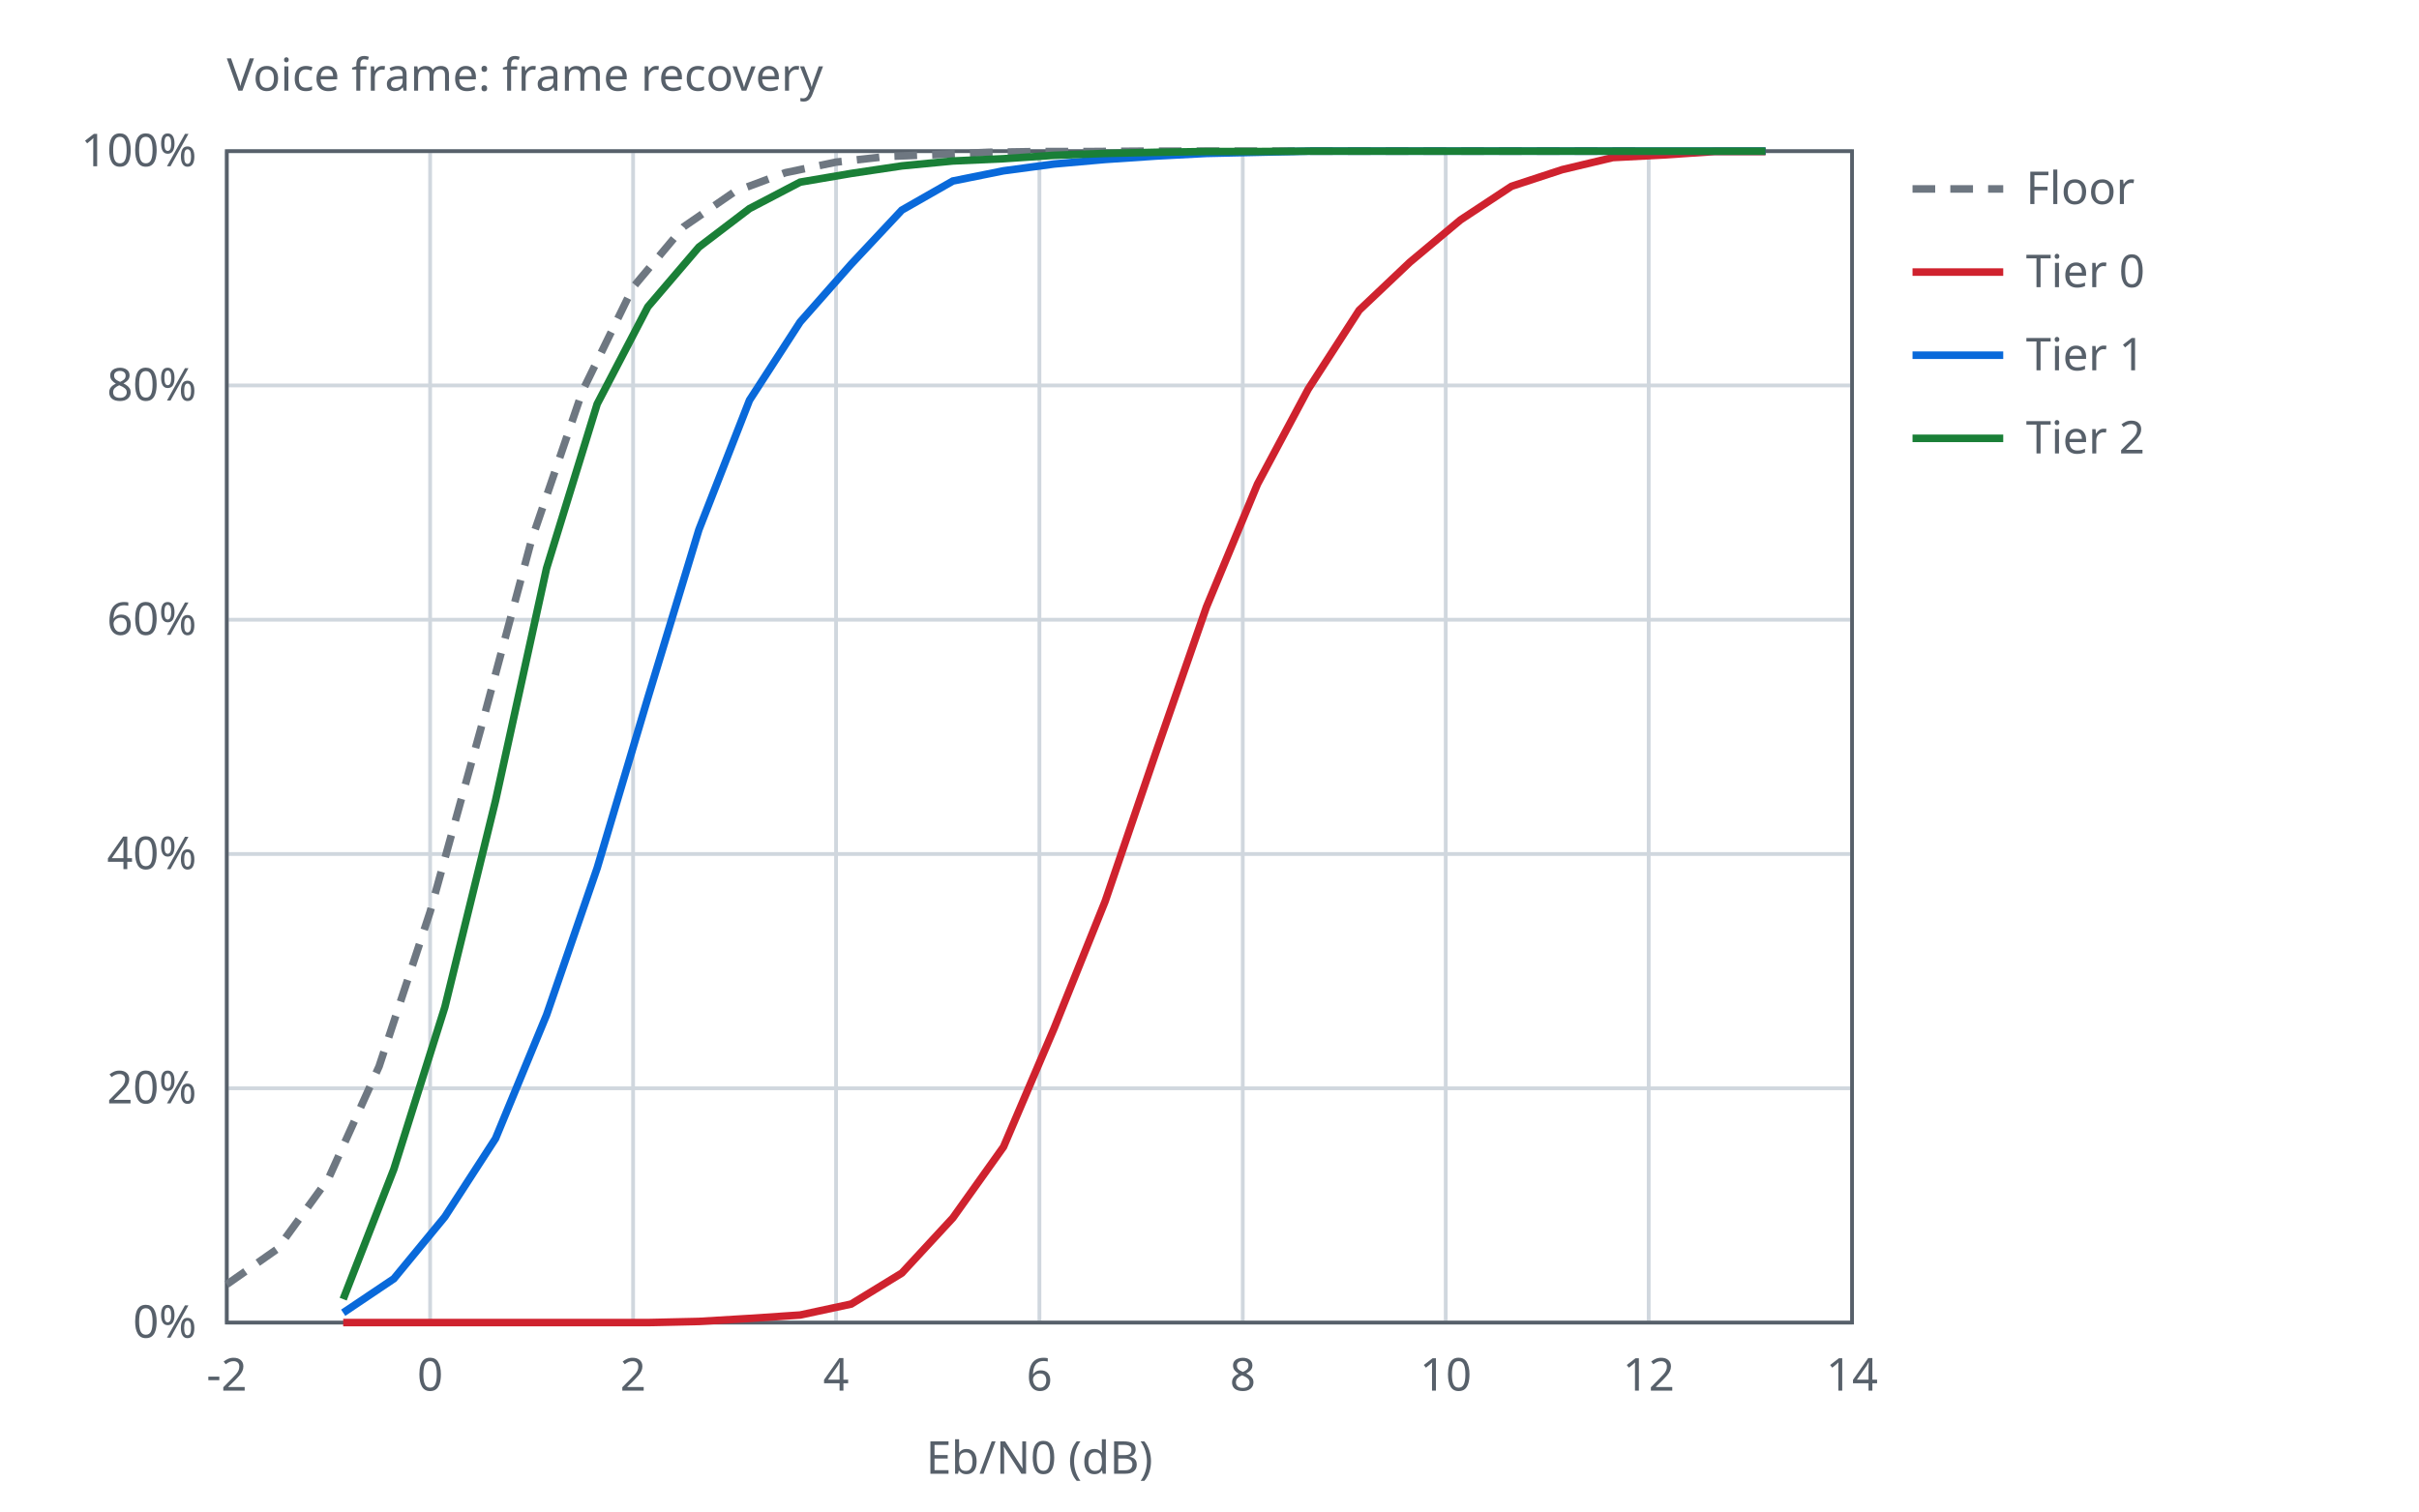
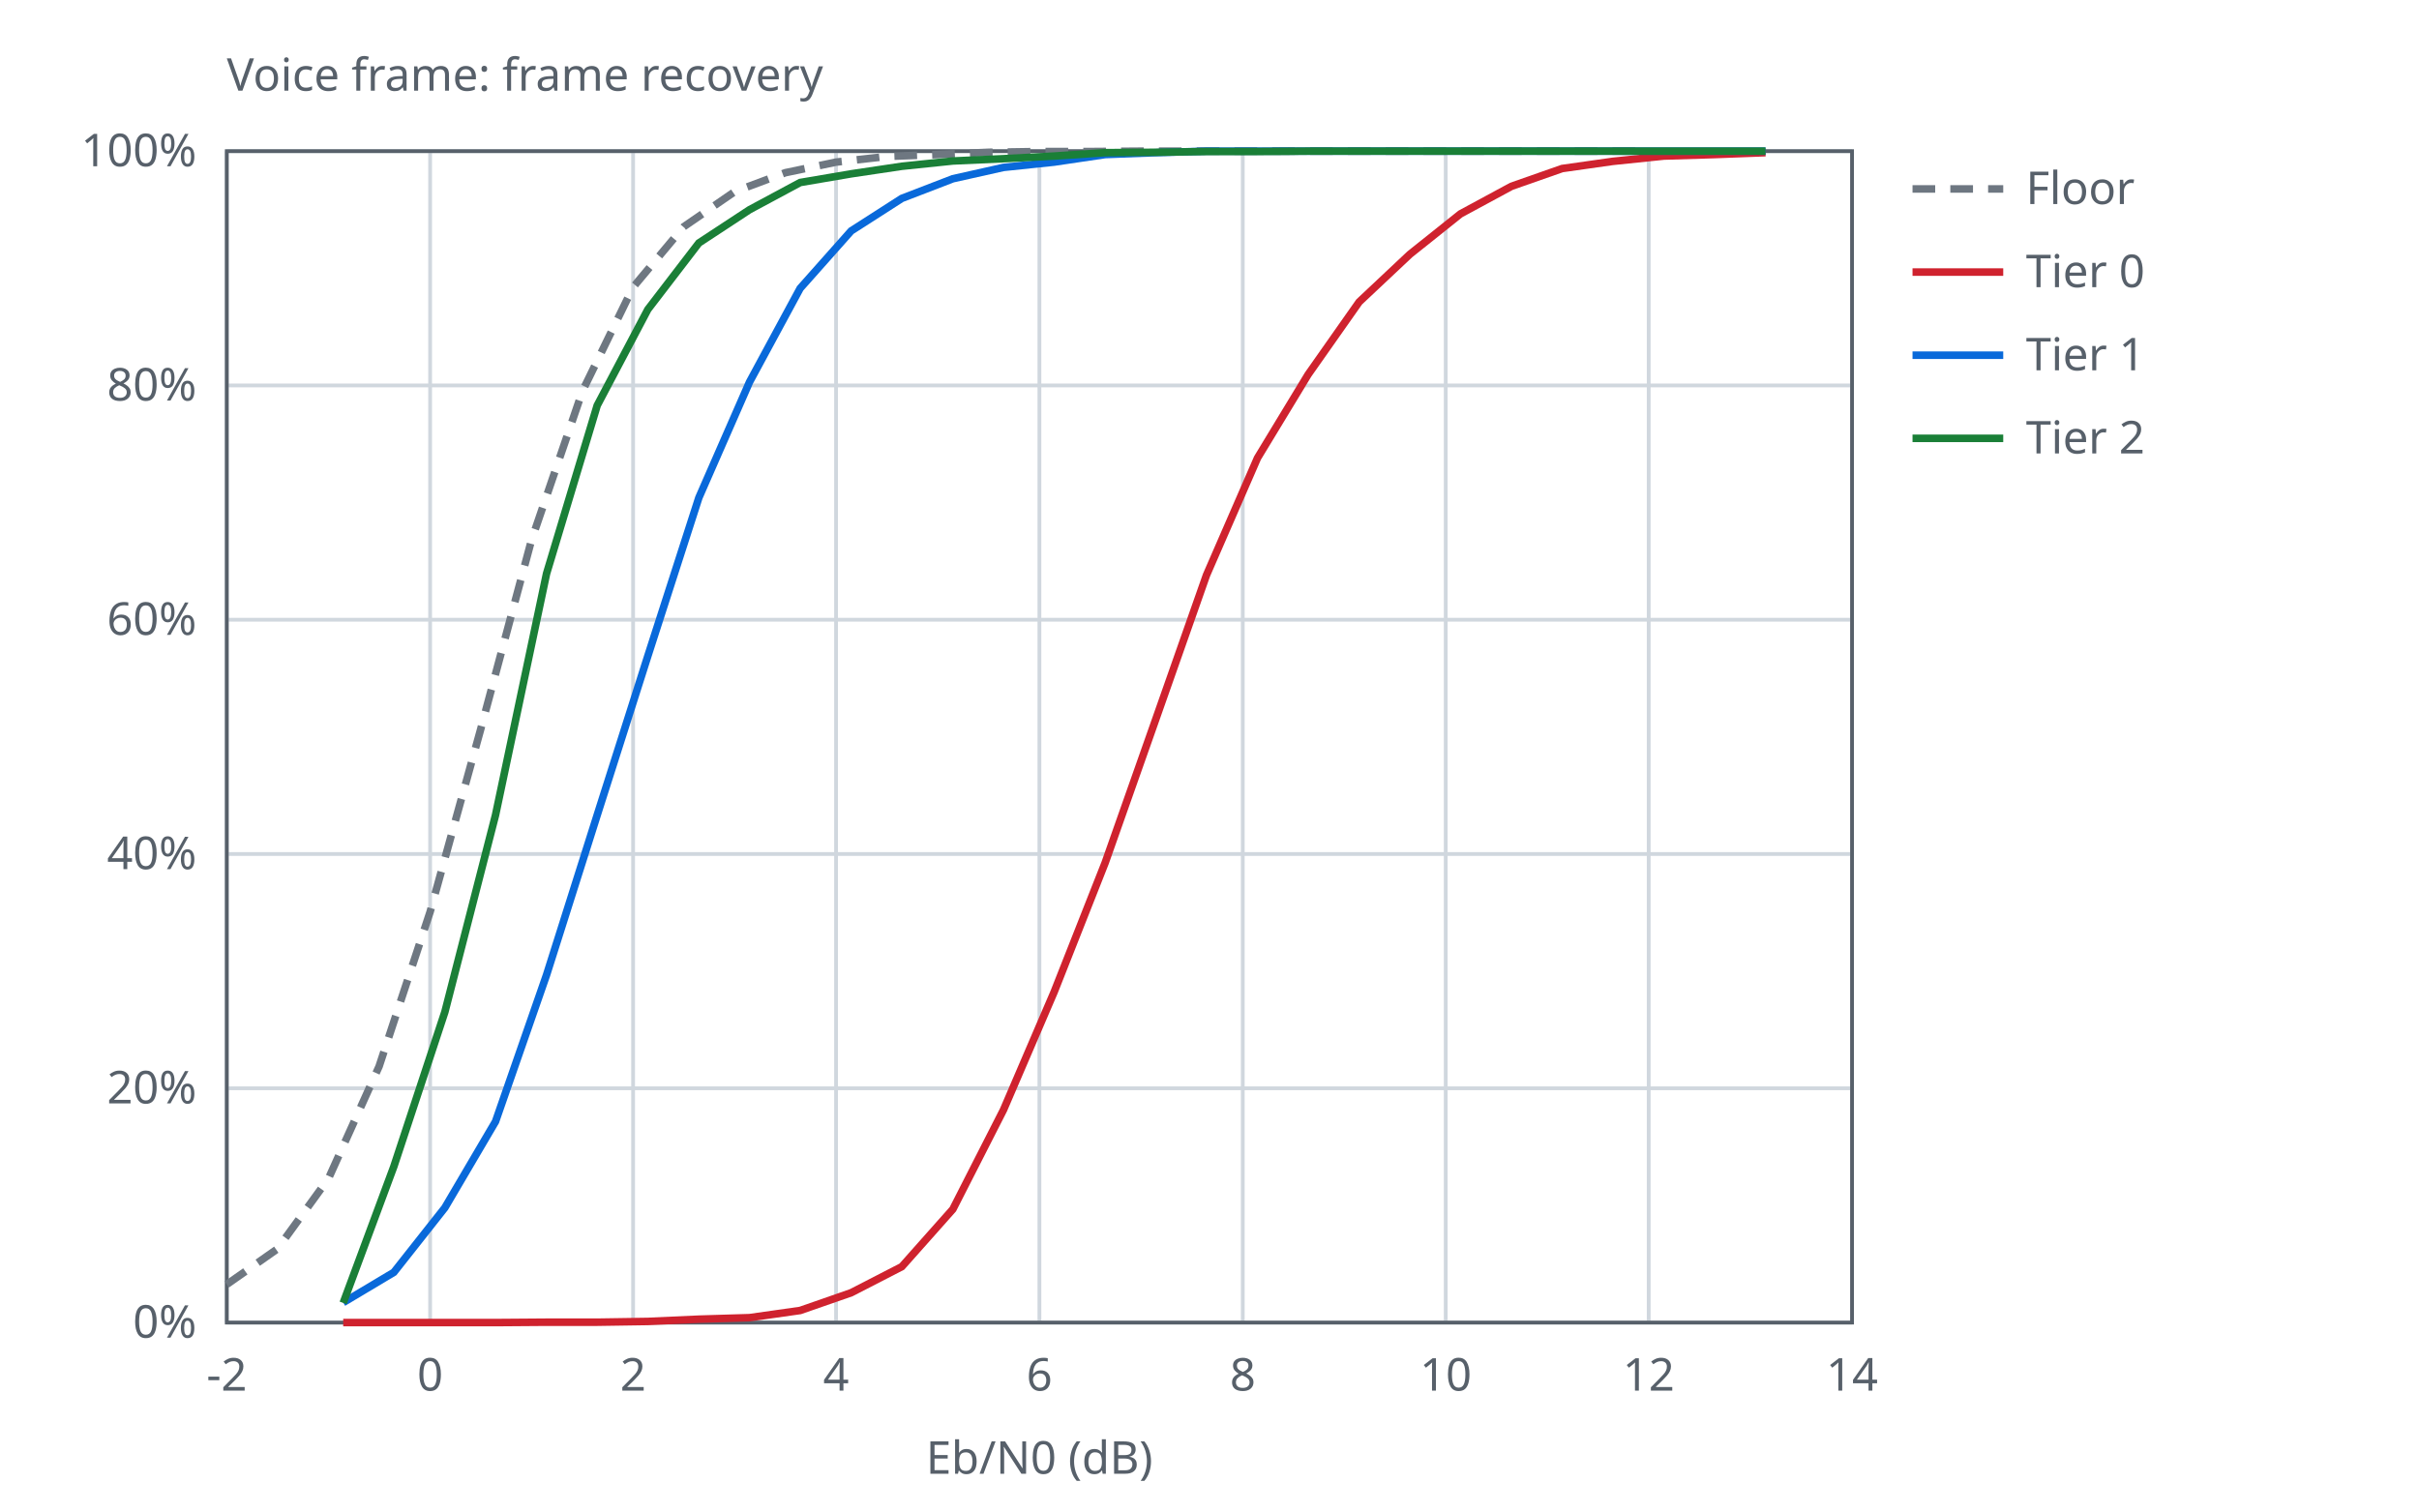
<svg xmlns="http://www.w3.org/2000/svg" width="640" height="400" viewBox="0 0 640 400">
  <style>text{font-family:sans-serif;font-size:12px;fill:#57606a}.ax{stroke:#57606a;stroke-width:1;fill:none}.gr{stroke:#d0d7de;stroke-width:1}.s0{stroke:#6e7781}.s1{stroke:#cf222e}.s2{stroke:#0969da}.s3{stroke:#1a7f37}.l{fill:none;stroke-width:2}@media (prefers-color-scheme:dark){text{fill:#c9d1d9}.ax{stroke:#8b949e}.gr{stroke:#30363d}.s0{stroke:#8b949e}.s1{stroke:#ff7b72}.s2{stroke:#58a6ff}.s3{stroke:#3fb950}}</style>
  <text x="60.0" y="24">Voice frame: frame recovery</text>
  <line class="gr" x1="60.0" y1="350.0" x2="60.0" y2="40.0" />
  <text x="60.0" y="368.0" text-anchor="middle">-2</text>
  <line class="gr" x1="113.8" y1="350.0" x2="113.8" y2="40.0" />
  <text x="113.8" y="368.0" text-anchor="middle">0</text>
  <line class="gr" x1="167.5" y1="350.0" x2="167.5" y2="40.0" />
  <text x="167.5" y="368.0" text-anchor="middle">2</text>
  <line class="gr" x1="221.2" y1="350.0" x2="221.2" y2="40.0" />
  <text x="221.2" y="368.0" text-anchor="middle">4</text>
  <line class="gr" x1="275.0" y1="350.0" x2="275.0" y2="40.0" />
  <text x="275.0" y="368.0" text-anchor="middle">6</text>
  <line class="gr" x1="328.8" y1="350.0" x2="328.8" y2="40.0" />
  <text x="328.8" y="368.0" text-anchor="middle">8</text>
  <line class="gr" x1="382.5" y1="350.0" x2="382.5" y2="40.0" />
  <text x="382.5" y="368.0" text-anchor="middle">10</text>
  <line class="gr" x1="436.2" y1="350.0" x2="436.2" y2="40.0" />
  <text x="436.2" y="368.0" text-anchor="middle">12</text>
  <line class="gr" x1="490.0" y1="350.0" x2="490.0" y2="40.0" />
  <text x="490.0" y="368.0" text-anchor="middle">14</text>
  <line class="gr" x1="60.0" y1="350.0" x2="490.0" y2="350.0" />
  <text x="52.0" y="354.0" text-anchor="end">0%</text>
  <line class="gr" x1="60.0" y1="288.0" x2="490.0" y2="288.0" />
  <text x="52.0" y="292.0" text-anchor="end">20%</text>
  <line class="gr" x1="60.0" y1="226.0" x2="490.0" y2="226.0" />
  <text x="52.0" y="230.0" text-anchor="end">40%</text>
  <line class="gr" x1="60.0" y1="164.0" x2="490.0" y2="164.0" />
  <text x="52.0" y="168.0" text-anchor="end">60%</text>
  <line class="gr" x1="60.0" y1="102.0" x2="490.0" y2="102.0" />
  <text x="52.0" y="106.0" text-anchor="end">80%</text>
  <line class="gr" x1="60.0" y1="40.0" x2="490.0" y2="40.0" />
  <text x="52.0" y="44.0" text-anchor="end">100%</text>
  <rect class="ax" x="60.0" y="40.0" width="430.0" height="310.0" />
  <text x="275.0" y="390.0" text-anchor="middle">Eb/N0 (dB)</text>
  <polyline class="l s0" stroke-dasharray="6 4" points="60.0,339.9 73.4,330.5 86.9,311.9 100.3,282.2 113.8,241.3 127.2,192.9 140.6,143.0 154.1,103.5 167.5,76.0 180.9,60.0 194.4,50.7 207.8,45.7 221.2,42.9 234.7,41.4 248.1,40.9 261.6,40.3 275.0,40.1 288.4,40.1 301.9,40.0 315.3,40.0 328.8,40.0 342.2,40.0 355.6,40.0 369.1,40.0 382.5,40.0 395.9,40.0 409.4,40.0 422.8,40.0 436.2,40.0" />
  <line class="l s0" stroke-dasharray="6 4" x1="506.0" y1="50.0" x2="530.0" y2="50.0" />
  <text x="536.0" y="54.0">Floor</text>
-   <polyline class="l s1" points="90.8,350.0 104.2,350.0 117.7,350.0 131.1,350.0 144.6,350.0 158.0,350.0 171.4,350.0 184.9,349.7 198.3,348.9 211.7,348.0 225.2,345.1 238.6,336.9 252.1,322.3 265.5,303.5 278.9,272.1 292.4,238.5 305.8,199.2 319.2,160.6 332.7,128.1 346.1,103.0 359.6,82.1 373.0,69.4 386.4,58.2 399.9,49.3 413.3,44.9 426.7,41.7 440.2,41.0 453.6,40.1 467.1,40.1" />
+   <polyline class="l s1" points="90.8,350.0 104.2,350.0 117.7,350.0 131.1,350.0 144.6,349.9 158.0,349.9 171.4,349.7 184.9,349.1 198.3,348.7 211.7,346.8 225.2,342.1 238.6,335.2 252.1,320.0 265.5,293.7 278.9,262.5 292.4,228.3 305.8,190.3 319.2,152.2 332.7,121.2 346.1,99.1 359.6,79.9 373.0,67.3 386.4,56.6 399.9,49.3 413.3,44.6 426.7,42.7 440.2,41.3 453.6,40.9 467.1,40.4" />
  <line class="l s1" x1="506.0" y1="72.0" x2="530.0" y2="72.0" />
  <text x="536.0" y="76.0">Tier 0</text>
-   <polyline class="l s2" points="90.8,347.4 104.2,338.4 117.7,322.0 131.1,301.3 144.6,268.6 158.0,229.7 171.4,184.7 184.9,140.2 198.3,105.9 211.7,85.2 225.2,69.9 238.6,55.6 252.1,47.9 265.5,45.2 278.9,43.4 292.4,42.2 305.8,41.3 319.2,40.6 332.7,40.3 346.1,40.0 359.6,40.0 373.0,40.0 386.4,40.0 399.9,40.0 413.3,40.0 426.7,40.0 440.2,40.0 453.6,40.0 467.1,40.0" />
+   <polyline class="l s2" points="90.8,344.7 104.2,336.7 117.7,319.6 131.1,296.8 144.6,258.0 158.0,215.7 171.4,173.6 184.9,131.7 198.3,101.1 211.7,76.3 225.2,61.1 238.6,52.5 252.1,47.3 265.5,44.3 278.9,42.9 292.4,40.9 305.8,40.4 319.2,40.0 332.7,40.0 346.1,40.0 359.6,40.0 373.0,40.0 386.4,40.0 399.9,40.0 413.3,40.0 426.7,40.0 440.2,40.0 453.6,40.0 467.1,40.0" />
  <line class="l s2" x1="506.0" y1="94.0" x2="530.0" y2="94.0" />
  <text x="536.0" y="98.0">Tier 1</text>
-   <polyline class="l s3" points="90.8,343.8 104.2,309.4 117.7,266.5 131.1,211.9 144.6,150.4 158.0,106.9 171.4,81.2 184.9,65.4 198.3,55.2 211.7,48.2 225.2,45.9 238.6,43.9 252.1,42.6 265.5,42.0 278.9,41.1 292.4,40.6 305.8,40.3 319.2,40.1 332.7,40.1 346.1,40.0 359.6,40.0 373.0,40.0 386.4,40.0 399.9,40.0 413.3,40.0 426.7,40.0 440.2,40.0 453.6,40.0 467.1,40.0" />
+   <polyline class="l s3" points="90.8,344.8 104.2,308.7 117.7,267.8 131.1,215.7 144.6,151.8 158.0,107.3 171.4,81.9 184.9,64.3 198.3,55.5 211.7,48.3 225.2,46.0 238.6,44.0 252.1,42.6 265.5,42.0 278.9,41.3 292.4,40.4 305.8,40.3 319.2,40.1 332.7,40.1 346.1,40.0 359.6,40.0 373.0,40.0 386.4,40.0 399.9,40.0 413.3,40.0 426.7,40.0 440.2,40.0 453.6,40.0 467.1,40.0" />
  <line class="l s3" x1="506.0" y1="116.0" x2="530.0" y2="116.0" />
  <text x="536.0" y="120.0">Tier 2</text>
</svg>
